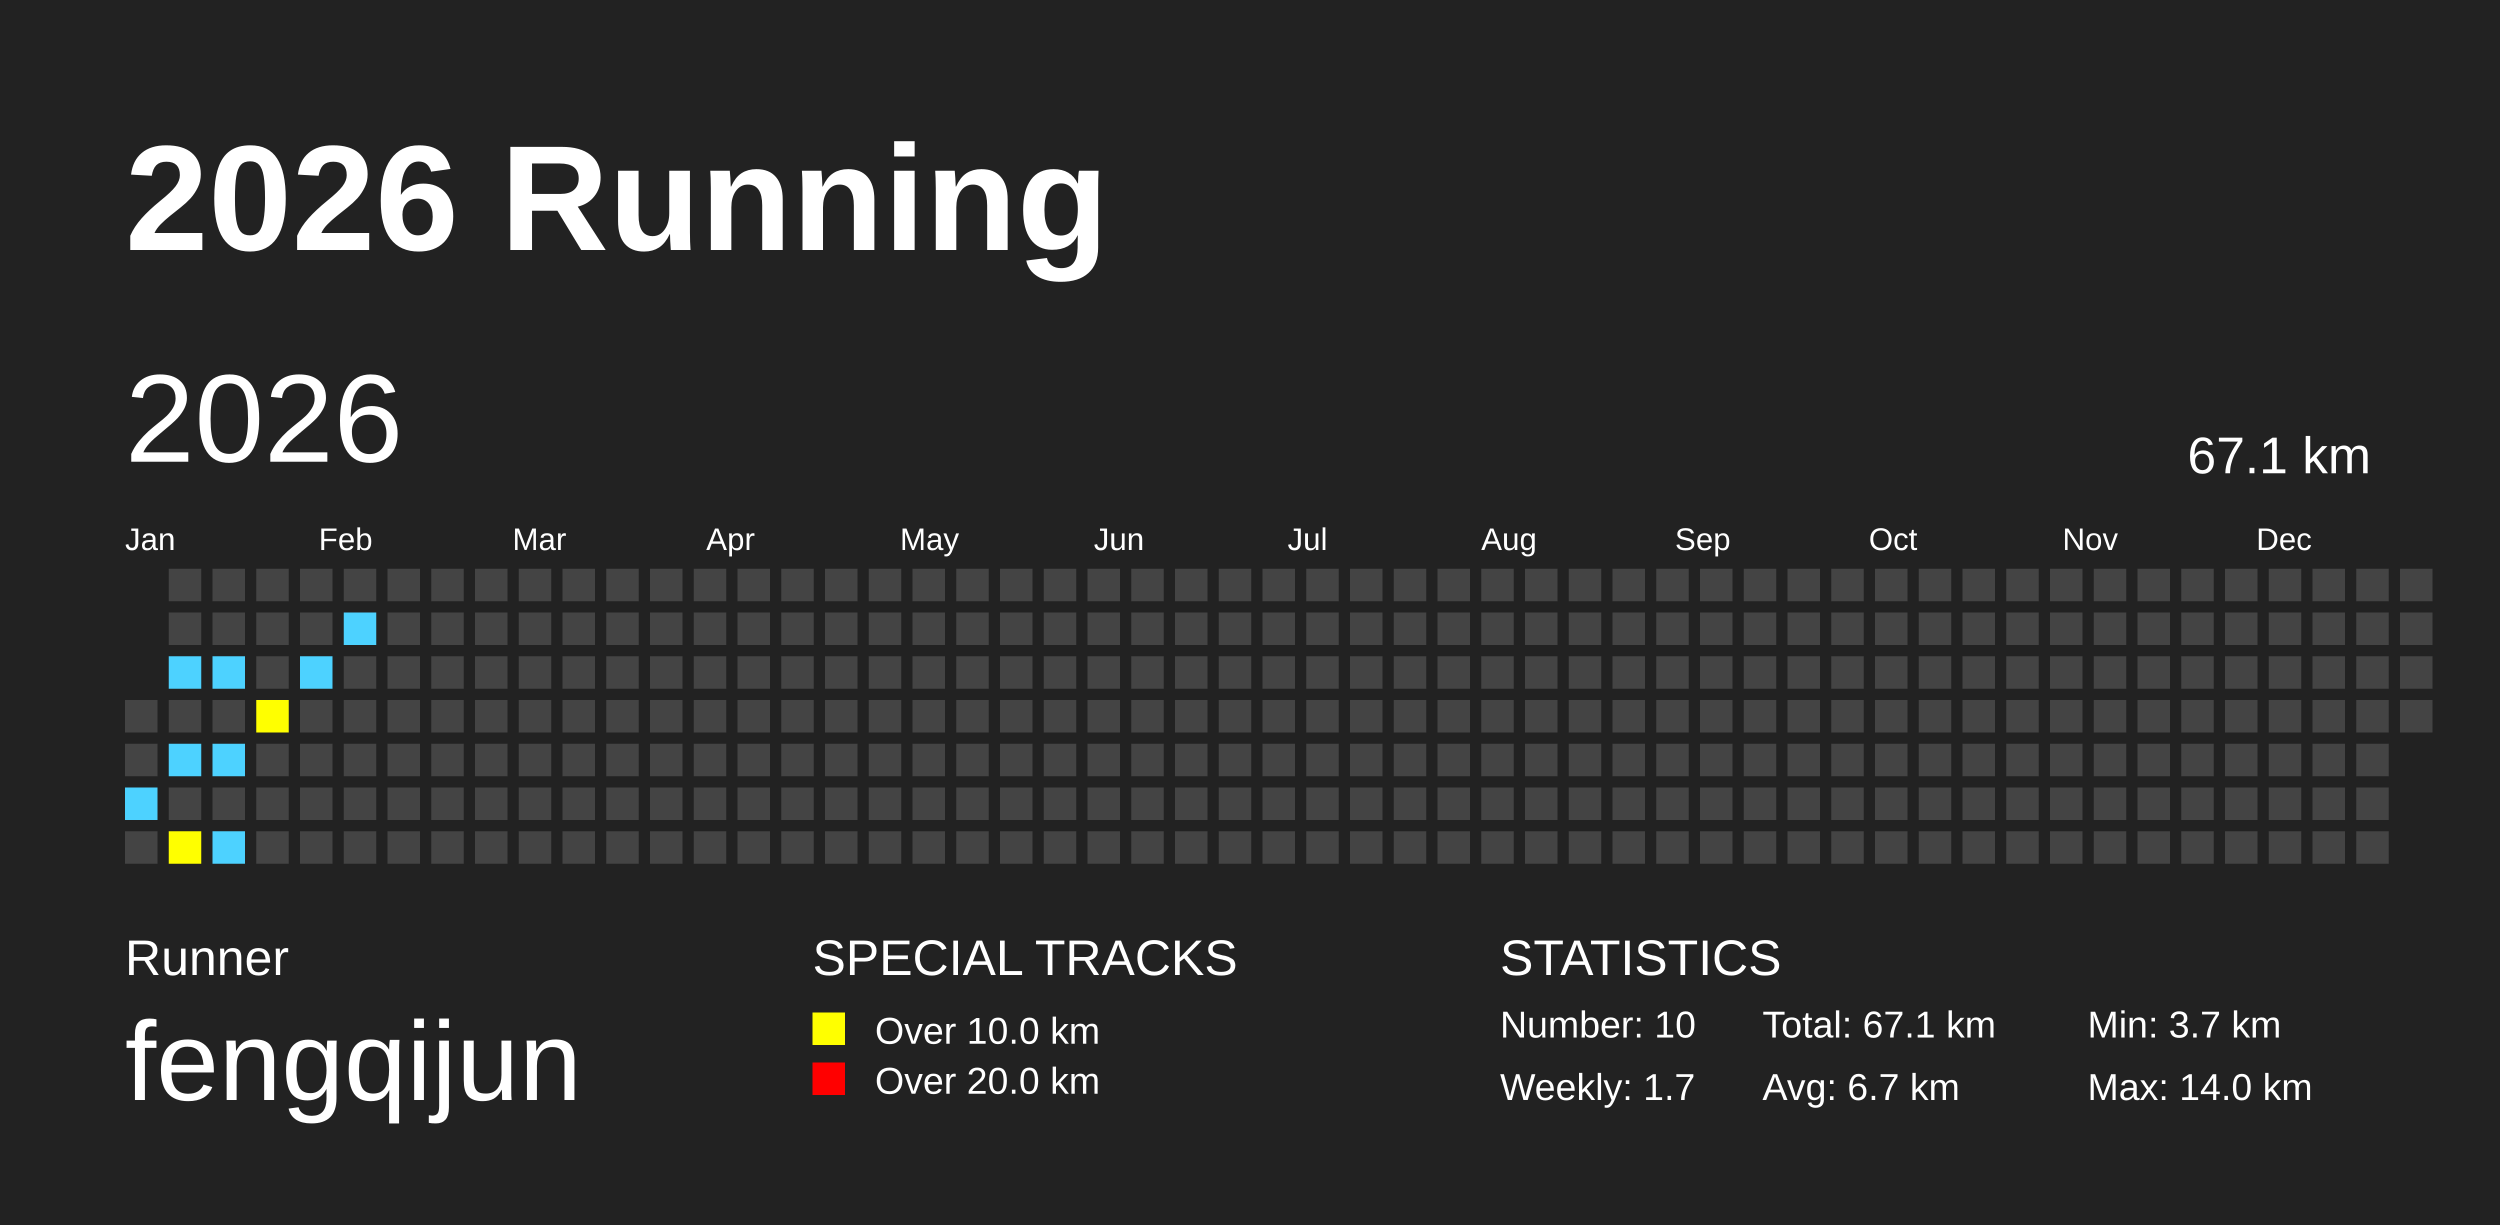
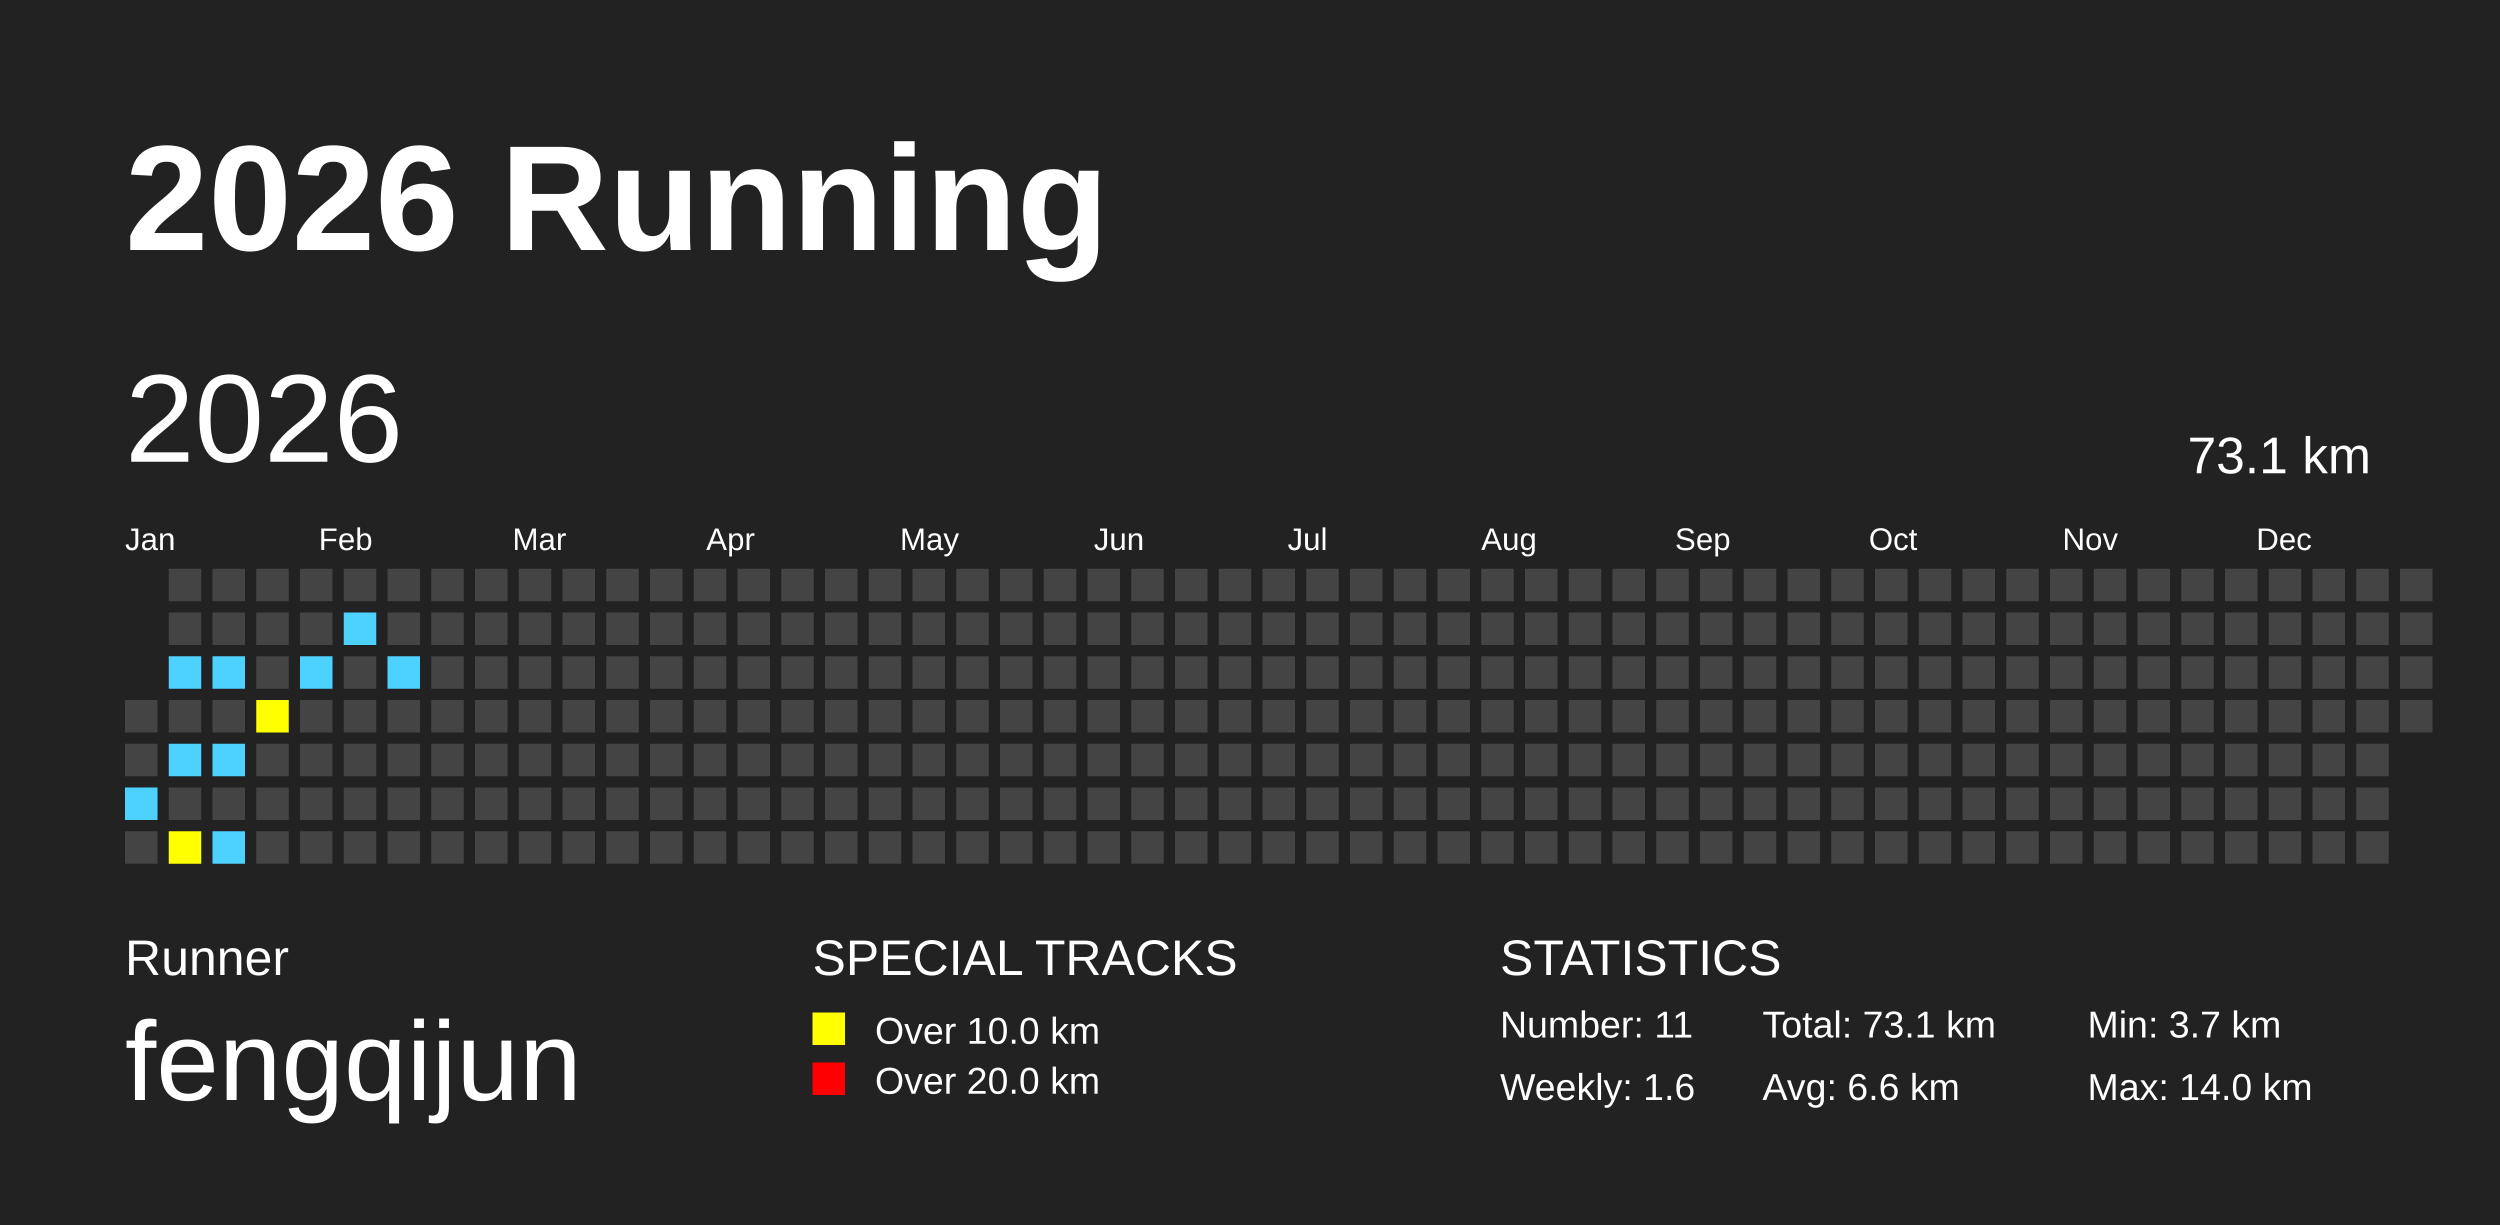
<svg xmlns="http://www.w3.org/2000/svg" baseProfile="full" height="98mm" version="1.1" viewBox="0,0,200,98" width="200mm">
  <defs />
  <rect fill="#222222" height="98" width="200" x="0" y="0" />
  <text fill="#FFFFFF" style="font-size:12px; font-family:Arial; font-weight:bold;" x="10" y="20">2026 Running</text>
  <text fill="#FFFFFF" style="font-size:4px; font-family:Arial" x="10" y="78">Runner</text>
  <text fill="#FFFFFF" style="font-size:9px; font-family:Arial" x="10" y="88">fengqijun</text>
  <text fill="#FFFFFF" style="font-size:4px; font-family:Arial" x="65" y="78">SPECIAL TRACKS</text>
  <rect fill="yellow" height="2.6" width="2.6" x="65" y="81" />
  <text fill="#FFFFFF" style="font-size:3px; font-family:Arial" x="70" y="83.5">Over 10.0 km</text>
  <rect fill="red" height="2.6" width="2.6" x="65" y="85" />
  <text fill="#FFFFFF" style="font-size:3px; font-family:Arial" x="70" y="87.5">Over 20.0 km</text>
  <text fill="#FFFFFF" style="font-size:4px; font-family:Arial" x="120" y="78">STATISTICS</text>
-   <text fill="#FFFFFF" style="font-size:3px; font-family:Arial" x="120" y="83">Number: 10</text>
-   <text fill="#FFFFFF" style="font-size:3px; font-family:Arial" x="120" y="88">Weekly: 1.7</text>
-   <text fill="#FFFFFF" style="font-size:3px; font-family:Arial" x="141" y="83">Total: 67.1 km</text>
-   <text fill="#FFFFFF" style="font-size:3px; font-family:Arial" x="141" y="88">Avg: 6.7 km</text>
+   <text fill="#FFFFFF" style="font-size:3px; font-family:Arial" x="120" y="83">Number: 11</text>
+   <text fill="#FFFFFF" style="font-size:3px; font-family:Arial" x="120" y="88">Weekly: 1.6</text>
+   <text fill="#FFFFFF" style="font-size:3px; font-family:Arial" x="141" y="83">Total: 73.1 km</text>
+   <text fill="#FFFFFF" style="font-size:3px; font-family:Arial" x="141" y="88">Avg: 6.6 km</text>
  <text fill="#FFFFFF" style="font-size:3px; font-family:Arial" x="167" y="83">Min: 3.7 km</text>
  <text fill="#FFFFFF" style="font-size:3px; font-family:Arial" x="167" y="88">Max: 14.0 km</text>
  <text dominant-baseline="hanging" fill="#FFFFFF" style="font-size:10.0px; font-family:Arial;" x="10" y="30">2026</text>
-   <text dominant-baseline="hanging" fill="#FFFFFF" style="font-size:4.125px; font-family:Arial;" x="175" y="35">67.1 km</text>
+   <text dominant-baseline="hanging" fill="#FFFFFF" style="font-size:4.125px; font-family:Arial;" x="175" y="35">73.1 km</text>
  <text fill="#FFFFFF" style="font-size:2.5px; font-family:Arial" x="10.0" y="44">Jan</text>
  <text fill="#FFFFFF" style="font-size:2.5px; font-family:Arial" x="25.5" y="44">Feb</text>
  <text fill="#FFFFFF" style="font-size:2.5px; font-family:Arial" x="41.0" y="44">Mar</text>
  <text fill="#FFFFFF" style="font-size:2.5px; font-family:Arial" x="56.5" y="44">Apr</text>
  <text fill="#FFFFFF" style="font-size:2.5px; font-family:Arial" x="72.0" y="44">May</text>
  <text fill="#FFFFFF" style="font-size:2.5px; font-family:Arial" x="87.5" y="44">Jun</text>
  <text fill="#FFFFFF" style="font-size:2.5px; font-family:Arial" x="103.0" y="44">Jul</text>
  <text fill="#FFFFFF" style="font-size:2.5px; font-family:Arial" x="118.5" y="44">Aug</text>
  <text fill="#FFFFFF" style="font-size:2.5px; font-family:Arial" x="134.0" y="44">Sep</text>
  <text fill="#FFFFFF" style="font-size:2.5px; font-family:Arial" x="149.5" y="44">Oct</text>
  <text fill="#FFFFFF" style="font-size:2.5px; font-family:Arial" x="165.0" y="44">Nov</text>
  <text fill="#FFFFFF" style="font-size:2.5px; font-family:Arial" x="180.5" y="44">Dec</text>
  <rect fill="#444444" height="2.6" width="2.6" x="10.0" y="56.0" />
  <rect fill="#444444" height="2.6" width="2.6" x="10.0" y="59.5" />
  <rect fill="#4DD2FF" height="2.6" width="2.6" x="10.0" y="63.0" />
  <rect fill="#444444" height="2.6" width="2.6" x="10.0" y="66.5" />
  <rect fill="#444444" height="2.6" width="2.6" x="13.5" y="45.5" />
  <rect fill="#444444" height="2.6" width="2.6" x="13.5" y="49.0" />
  <rect fill="#4DD2FF" height="2.6" width="2.6" x="13.5" y="52.5" />
  <rect fill="#444444" height="2.6" width="2.6" x="13.5" y="56.0" />
  <rect fill="#4DD2FF" height="2.6" width="2.6" x="13.5" y="59.5" />
  <rect fill="#444444" height="2.6" width="2.6" x="13.5" y="63.0" />
  <rect fill="yellow" height="2.6" width="2.6" x="13.5" y="66.5" />
  <rect fill="#444444" height="2.6" width="2.6" x="17.0" y="45.5" />
  <rect fill="#444444" height="2.6" width="2.6" x="17.0" y="49.0" />
  <rect fill="#4DD2FF" height="2.6" width="2.6" x="17.0" y="52.5" />
  <rect fill="#444444" height="2.6" width="2.6" x="17.0" y="56.0" />
  <rect fill="#4DD2FF" height="2.6" width="2.6" x="17.0" y="59.5" />
  <rect fill="#444444" height="2.6" width="2.6" x="17.0" y="63.0" />
  <rect fill="#4DD2FF" height="2.6" width="2.6" x="17.0" y="66.5" />
  <rect fill="#444444" height="2.6" width="2.6" x="20.5" y="45.5" />
  <rect fill="#444444" height="2.6" width="2.6" x="20.5" y="49.0" />
  <rect fill="#444444" height="2.6" width="2.6" x="20.5" y="52.5" />
  <rect fill="yellow" height="2.6" width="2.6" x="20.5" y="56.0" />
  <rect fill="#444444" height="2.6" width="2.6" x="20.5" y="59.5" />
  <rect fill="#444444" height="2.6" width="2.6" x="20.5" y="63.0" />
  <rect fill="#444444" height="2.6" width="2.6" x="20.5" y="66.5" />
  <rect fill="#444444" height="2.6" width="2.6" x="24.0" y="45.5" />
  <rect fill="#444444" height="2.6" width="2.6" x="24.0" y="49.0" />
  <rect fill="#4DD2FF" height="2.6" width="2.6" x="24.0" y="52.5" />
  <rect fill="#444444" height="2.6" width="2.6" x="24.0" y="56.0" />
  <rect fill="#444444" height="2.6" width="2.6" x="24.0" y="59.5" />
  <rect fill="#444444" height="2.6" width="2.6" x="24.0" y="63.0" />
  <rect fill="#444444" height="2.6" width="2.6" x="24.0" y="66.5" />
  <rect fill="#444444" height="2.6" width="2.6" x="27.5" y="45.5" />
  <rect fill="#4DD2FF" height="2.6" width="2.6" x="27.5" y="49.0" />
  <rect fill="#444444" height="2.6" width="2.6" x="27.5" y="52.5" />
  <rect fill="#444444" height="2.6" width="2.6" x="27.5" y="56.0" />
  <rect fill="#444444" height="2.6" width="2.6" x="27.5" y="59.5" />
  <rect fill="#444444" height="2.6" width="2.6" x="27.5" y="63.0" />
  <rect fill="#444444" height="2.6" width="2.6" x="27.5" y="66.5" />
  <rect fill="#444444" height="2.6" width="2.6" x="31.0" y="45.5" />
  <rect fill="#444444" height="2.6" width="2.6" x="31.0" y="49.0" />
-   <rect fill="#444444" height="2.6" width="2.6" x="31.0" y="52.5" />
+   <rect fill="#4DD2FF" height="2.6" width="2.6" x="31.0" y="52.5" />
  <rect fill="#444444" height="2.6" width="2.6" x="31.0" y="56.0" />
  <rect fill="#444444" height="2.6" width="2.6" x="31.0" y="59.5" />
  <rect fill="#444444" height="2.6" width="2.6" x="31.0" y="63.0" />
  <rect fill="#444444" height="2.6" width="2.6" x="31.0" y="66.5" />
  <rect fill="#444444" height="2.6" width="2.6" x="34.5" y="45.5" />
  <rect fill="#444444" height="2.6" width="2.6" x="34.5" y="49.0" />
  <rect fill="#444444" height="2.6" width="2.6" x="34.5" y="52.5" />
  <rect fill="#444444" height="2.6" width="2.6" x="34.5" y="56.0" />
  <rect fill="#444444" height="2.6" width="2.6" x="34.5" y="59.5" />
  <rect fill="#444444" height="2.6" width="2.6" x="34.5" y="63.0" />
  <rect fill="#444444" height="2.6" width="2.6" x="34.5" y="66.5" />
  <rect fill="#444444" height="2.6" width="2.6" x="38.0" y="45.5" />
  <rect fill="#444444" height="2.6" width="2.6" x="38.0" y="49.0" />
  <rect fill="#444444" height="2.6" width="2.6" x="38.0" y="52.5" />
  <rect fill="#444444" height="2.6" width="2.6" x="38.0" y="56.0" />
  <rect fill="#444444" height="2.6" width="2.6" x="38.0" y="59.5" />
  <rect fill="#444444" height="2.6" width="2.6" x="38.0" y="63.0" />
  <rect fill="#444444" height="2.6" width="2.6" x="38.0" y="66.5" />
  <rect fill="#444444" height="2.6" width="2.6" x="41.5" y="45.5" />
  <rect fill="#444444" height="2.6" width="2.6" x="41.5" y="49.0" />
  <rect fill="#444444" height="2.6" width="2.6" x="41.5" y="52.5" />
  <rect fill="#444444" height="2.6" width="2.6" x="41.5" y="56.0" />
  <rect fill="#444444" height="2.6" width="2.6" x="41.5" y="59.5" />
  <rect fill="#444444" height="2.6" width="2.6" x="41.5" y="63.0" />
  <rect fill="#444444" height="2.6" width="2.6" x="41.5" y="66.5" />
  <rect fill="#444444" height="2.6" width="2.6" x="45.0" y="45.5" />
  <rect fill="#444444" height="2.6" width="2.6" x="45.0" y="49.0" />
  <rect fill="#444444" height="2.6" width="2.6" x="45.0" y="52.5" />
  <rect fill="#444444" height="2.6" width="2.6" x="45.0" y="56.0" />
  <rect fill="#444444" height="2.6" width="2.6" x="45.0" y="59.5" />
  <rect fill="#444444" height="2.6" width="2.6" x="45.0" y="63.0" />
  <rect fill="#444444" height="2.6" width="2.6" x="45.0" y="66.5" />
  <rect fill="#444444" height="2.6" width="2.6" x="48.5" y="45.5" />
  <rect fill="#444444" height="2.6" width="2.6" x="48.5" y="49.0" />
  <rect fill="#444444" height="2.6" width="2.6" x="48.5" y="52.5" />
  <rect fill="#444444" height="2.6" width="2.6" x="48.5" y="56.0" />
  <rect fill="#444444" height="2.6" width="2.6" x="48.5" y="59.5" />
  <rect fill="#444444" height="2.6" width="2.6" x="48.5" y="63.0" />
  <rect fill="#444444" height="2.6" width="2.6" x="48.5" y="66.5" />
  <rect fill="#444444" height="2.6" width="2.6" x="52.0" y="45.5" />
  <rect fill="#444444" height="2.6" width="2.6" x="52.0" y="49.0" />
  <rect fill="#444444" height="2.6" width="2.6" x="52.0" y="52.5" />
  <rect fill="#444444" height="2.6" width="2.6" x="52.0" y="56.0" />
  <rect fill="#444444" height="2.6" width="2.6" x="52.0" y="59.5" />
  <rect fill="#444444" height="2.6" width="2.6" x="52.0" y="63.0" />
  <rect fill="#444444" height="2.6" width="2.6" x="52.0" y="66.5" />
  <rect fill="#444444" height="2.6" width="2.6" x="55.5" y="45.5" />
  <rect fill="#444444" height="2.6" width="2.6" x="55.5" y="49.0" />
  <rect fill="#444444" height="2.6" width="2.6" x="55.5" y="52.5" />
  <rect fill="#444444" height="2.6" width="2.6" x="55.5" y="56.0" />
  <rect fill="#444444" height="2.6" width="2.6" x="55.5" y="59.5" />
  <rect fill="#444444" height="2.6" width="2.6" x="55.5" y="63.0" />
  <rect fill="#444444" height="2.6" width="2.6" x="55.5" y="66.5" />
  <rect fill="#444444" height="2.6" width="2.6" x="59.0" y="45.5" />
  <rect fill="#444444" height="2.6" width="2.6" x="59.0" y="49.0" />
  <rect fill="#444444" height="2.6" width="2.6" x="59.0" y="52.5" />
  <rect fill="#444444" height="2.6" width="2.6" x="59.0" y="56.0" />
  <rect fill="#444444" height="2.6" width="2.6" x="59.0" y="59.5" />
  <rect fill="#444444" height="2.6" width="2.6" x="59.0" y="63.0" />
  <rect fill="#444444" height="2.6" width="2.6" x="59.0" y="66.5" />
  <rect fill="#444444" height="2.6" width="2.6" x="62.5" y="45.5" />
  <rect fill="#444444" height="2.6" width="2.6" x="62.5" y="49.0" />
  <rect fill="#444444" height="2.6" width="2.6" x="62.5" y="52.5" />
  <rect fill="#444444" height="2.6" width="2.6" x="62.5" y="56.0" />
  <rect fill="#444444" height="2.6" width="2.6" x="62.5" y="59.5" />
  <rect fill="#444444" height="2.6" width="2.6" x="62.5" y="63.0" />
  <rect fill="#444444" height="2.6" width="2.6" x="62.5" y="66.5" />
  <rect fill="#444444" height="2.6" width="2.6" x="66.0" y="45.5" />
  <rect fill="#444444" height="2.6" width="2.6" x="66.0" y="49.0" />
  <rect fill="#444444" height="2.6" width="2.6" x="66.0" y="52.5" />
  <rect fill="#444444" height="2.6" width="2.6" x="66.0" y="56.0" />
  <rect fill="#444444" height="2.6" width="2.6" x="66.0" y="59.5" />
  <rect fill="#444444" height="2.6" width="2.6" x="66.0" y="63.0" />
  <rect fill="#444444" height="2.6" width="2.6" x="66.0" y="66.5" />
  <rect fill="#444444" height="2.6" width="2.6" x="69.5" y="45.5" />
  <rect fill="#444444" height="2.6" width="2.6" x="69.5" y="49.0" />
  <rect fill="#444444" height="2.6" width="2.6" x="69.5" y="52.5" />
  <rect fill="#444444" height="2.6" width="2.6" x="69.5" y="56.0" />
  <rect fill="#444444" height="2.6" width="2.6" x="69.5" y="59.5" />
  <rect fill="#444444" height="2.6" width="2.6" x="69.5" y="63.0" />
  <rect fill="#444444" height="2.6" width="2.6" x="69.5" y="66.5" />
  <rect fill="#444444" height="2.6" width="2.6" x="73.0" y="45.5" />
  <rect fill="#444444" height="2.6" width="2.6" x="73.0" y="49.0" />
  <rect fill="#444444" height="2.6" width="2.6" x="73.0" y="52.5" />
  <rect fill="#444444" height="2.6" width="2.6" x="73.0" y="56.0" />
  <rect fill="#444444" height="2.6" width="2.6" x="73.0" y="59.5" />
  <rect fill="#444444" height="2.6" width="2.6" x="73.0" y="63.0" />
  <rect fill="#444444" height="2.6" width="2.6" x="73.0" y="66.5" />
  <rect fill="#444444" height="2.6" width="2.6" x="76.5" y="45.5" />
  <rect fill="#444444" height="2.6" width="2.6" x="76.5" y="49.0" />
  <rect fill="#444444" height="2.6" width="2.6" x="76.5" y="52.5" />
  <rect fill="#444444" height="2.6" width="2.6" x="76.5" y="56.0" />
  <rect fill="#444444" height="2.6" width="2.6" x="76.5" y="59.5" />
  <rect fill="#444444" height="2.6" width="2.6" x="76.5" y="63.0" />
  <rect fill="#444444" height="2.6" width="2.6" x="76.5" y="66.5" />
  <rect fill="#444444" height="2.6" width="2.6" x="80.0" y="45.5" />
  <rect fill="#444444" height="2.6" width="2.6" x="80.0" y="49.0" />
  <rect fill="#444444" height="2.6" width="2.6" x="80.0" y="52.5" />
  <rect fill="#444444" height="2.6" width="2.6" x="80.0" y="56.0" />
  <rect fill="#444444" height="2.6" width="2.6" x="80.0" y="59.5" />
  <rect fill="#444444" height="2.6" width="2.6" x="80.0" y="63.0" />
  <rect fill="#444444" height="2.6" width="2.6" x="80.0" y="66.5" />
  <rect fill="#444444" height="2.6" width="2.6" x="83.5" y="45.5" />
  <rect fill="#444444" height="2.6" width="2.6" x="83.5" y="49.0" />
  <rect fill="#444444" height="2.6" width="2.6" x="83.5" y="52.5" />
  <rect fill="#444444" height="2.6" width="2.6" x="83.5" y="56.0" />
  <rect fill="#444444" height="2.6" width="2.6" x="83.5" y="59.5" />
  <rect fill="#444444" height="2.6" width="2.6" x="83.5" y="63.0" />
  <rect fill="#444444" height="2.6" width="2.6" x="83.5" y="66.5" />
  <rect fill="#444444" height="2.6" width="2.6" x="87.0" y="45.5" />
  <rect fill="#444444" height="2.6" width="2.6" x="87.0" y="49.0" />
  <rect fill="#444444" height="2.6" width="2.6" x="87.0" y="52.5" />
  <rect fill="#444444" height="2.6" width="2.6" x="87.0" y="56.0" />
  <rect fill="#444444" height="2.6" width="2.6" x="87.0" y="59.5" />
  <rect fill="#444444" height="2.6" width="2.6" x="87.0" y="63.0" />
  <rect fill="#444444" height="2.6" width="2.6" x="87.0" y="66.5" />
  <rect fill="#444444" height="2.6" width="2.6" x="90.5" y="45.5" />
  <rect fill="#444444" height="2.6" width="2.6" x="90.5" y="49.0" />
  <rect fill="#444444" height="2.6" width="2.6" x="90.5" y="52.5" />
  <rect fill="#444444" height="2.6" width="2.6" x="90.5" y="56.0" />
  <rect fill="#444444" height="2.6" width="2.6" x="90.5" y="59.5" />
  <rect fill="#444444" height="2.6" width="2.6" x="90.5" y="63.0" />
  <rect fill="#444444" height="2.6" width="2.6" x="90.5" y="66.5" />
  <rect fill="#444444" height="2.6" width="2.6" x="94.0" y="45.5" />
  <rect fill="#444444" height="2.6" width="2.6" x="94.0" y="49.0" />
  <rect fill="#444444" height="2.6" width="2.6" x="94.0" y="52.5" />
  <rect fill="#444444" height="2.6" width="2.6" x="94.0" y="56.0" />
  <rect fill="#444444" height="2.6" width="2.6" x="94.0" y="59.5" />
  <rect fill="#444444" height="2.6" width="2.6" x="94.0" y="63.0" />
  <rect fill="#444444" height="2.6" width="2.6" x="94.0" y="66.5" />
  <rect fill="#444444" height="2.6" width="2.6" x="97.5" y="45.5" />
  <rect fill="#444444" height="2.6" width="2.6" x="97.5" y="49.0" />
  <rect fill="#444444" height="2.6" width="2.6" x="97.5" y="52.5" />
  <rect fill="#444444" height="2.6" width="2.6" x="97.5" y="56.0" />
  <rect fill="#444444" height="2.6" width="2.6" x="97.5" y="59.5" />
  <rect fill="#444444" height="2.6" width="2.6" x="97.5" y="63.0" />
  <rect fill="#444444" height="2.6" width="2.6" x="97.5" y="66.5" />
  <rect fill="#444444" height="2.6" width="2.6" x="101.0" y="45.5" />
  <rect fill="#444444" height="2.6" width="2.6" x="101.0" y="49.0" />
  <rect fill="#444444" height="2.6" width="2.6" x="101.0" y="52.5" />
  <rect fill="#444444" height="2.6" width="2.6" x="101.0" y="56.0" />
  <rect fill="#444444" height="2.6" width="2.6" x="101.0" y="59.5" />
  <rect fill="#444444" height="2.6" width="2.6" x="101.0" y="63.0" />
  <rect fill="#444444" height="2.6" width="2.6" x="101.0" y="66.5" />
  <rect fill="#444444" height="2.6" width="2.6" x="104.5" y="45.5" />
  <rect fill="#444444" height="2.6" width="2.6" x="104.5" y="49.0" />
  <rect fill="#444444" height="2.6" width="2.6" x="104.5" y="52.5" />
  <rect fill="#444444" height="2.6" width="2.6" x="104.5" y="56.0" />
  <rect fill="#444444" height="2.6" width="2.6" x="104.5" y="59.5" />
  <rect fill="#444444" height="2.6" width="2.6" x="104.5" y="63.0" />
  <rect fill="#444444" height="2.6" width="2.6" x="104.5" y="66.5" />
  <rect fill="#444444" height="2.6" width="2.6" x="108.0" y="45.5" />
  <rect fill="#444444" height="2.6" width="2.6" x="108.0" y="49.0" />
  <rect fill="#444444" height="2.6" width="2.6" x="108.0" y="52.5" />
  <rect fill="#444444" height="2.6" width="2.6" x="108.0" y="56.0" />
  <rect fill="#444444" height="2.6" width="2.6" x="108.0" y="59.5" />
  <rect fill="#444444" height="2.6" width="2.6" x="108.0" y="63.0" />
  <rect fill="#444444" height="2.6" width="2.6" x="108.0" y="66.5" />
  <rect fill="#444444" height="2.6" width="2.6" x="111.5" y="45.5" />
  <rect fill="#444444" height="2.6" width="2.6" x="111.5" y="49.0" />
  <rect fill="#444444" height="2.6" width="2.6" x="111.5" y="52.5" />
  <rect fill="#444444" height="2.6" width="2.6" x="111.5" y="56.0" />
  <rect fill="#444444" height="2.6" width="2.6" x="111.5" y="59.5" />
  <rect fill="#444444" height="2.6" width="2.6" x="111.5" y="63.0" />
  <rect fill="#444444" height="2.6" width="2.6" x="111.5" y="66.5" />
  <rect fill="#444444" height="2.6" width="2.6" x="115.0" y="45.5" />
  <rect fill="#444444" height="2.6" width="2.6" x="115.0" y="49.0" />
  <rect fill="#444444" height="2.6" width="2.6" x="115.0" y="52.5" />
  <rect fill="#444444" height="2.6" width="2.6" x="115.0" y="56.0" />
  <rect fill="#444444" height="2.6" width="2.6" x="115.0" y="59.5" />
  <rect fill="#444444" height="2.6" width="2.6" x="115.0" y="63.0" />
  <rect fill="#444444" height="2.6" width="2.6" x="115.0" y="66.5" />
  <rect fill="#444444" height="2.6" width="2.6" x="118.5" y="45.5" />
  <rect fill="#444444" height="2.6" width="2.6" x="118.5" y="49.0" />
  <rect fill="#444444" height="2.6" width="2.6" x="118.5" y="52.5" />
  <rect fill="#444444" height="2.6" width="2.6" x="118.5" y="56.0" />
  <rect fill="#444444" height="2.6" width="2.6" x="118.5" y="59.5" />
  <rect fill="#444444" height="2.6" width="2.6" x="118.5" y="63.0" />
  <rect fill="#444444" height="2.6" width="2.6" x="118.5" y="66.5" />
  <rect fill="#444444" height="2.6" width="2.6" x="122.0" y="45.5" />
  <rect fill="#444444" height="2.6" width="2.6" x="122.0" y="49.0" />
  <rect fill="#444444" height="2.6" width="2.6" x="122.0" y="52.5" />
  <rect fill="#444444" height="2.6" width="2.6" x="122.0" y="56.0" />
  <rect fill="#444444" height="2.6" width="2.6" x="122.0" y="59.5" />
  <rect fill="#444444" height="2.6" width="2.6" x="122.0" y="63.0" />
  <rect fill="#444444" height="2.6" width="2.6" x="122.0" y="66.5" />
  <rect fill="#444444" height="2.6" width="2.6" x="125.5" y="45.5" />
  <rect fill="#444444" height="2.6" width="2.6" x="125.5" y="49.0" />
  <rect fill="#444444" height="2.6" width="2.6" x="125.5" y="52.5" />
  <rect fill="#444444" height="2.6" width="2.6" x="125.5" y="56.0" />
  <rect fill="#444444" height="2.6" width="2.6" x="125.5" y="59.5" />
  <rect fill="#444444" height="2.6" width="2.6" x="125.5" y="63.0" />
  <rect fill="#444444" height="2.6" width="2.6" x="125.5" y="66.5" />
  <rect fill="#444444" height="2.6" width="2.6" x="129.0" y="45.5" />
  <rect fill="#444444" height="2.6" width="2.6" x="129.0" y="49.0" />
  <rect fill="#444444" height="2.6" width="2.6" x="129.0" y="52.5" />
  <rect fill="#444444" height="2.6" width="2.6" x="129.0" y="56.0" />
  <rect fill="#444444" height="2.6" width="2.6" x="129.0" y="59.5" />
  <rect fill="#444444" height="2.6" width="2.6" x="129.0" y="63.0" />
  <rect fill="#444444" height="2.6" width="2.6" x="129.0" y="66.5" />
  <rect fill="#444444" height="2.6" width="2.6" x="132.5" y="45.5" />
  <rect fill="#444444" height="2.6" width="2.6" x="132.5" y="49.0" />
  <rect fill="#444444" height="2.6" width="2.6" x="132.5" y="52.5" />
  <rect fill="#444444" height="2.6" width="2.6" x="132.5" y="56.0" />
  <rect fill="#444444" height="2.6" width="2.6" x="132.5" y="59.5" />
  <rect fill="#444444" height="2.6" width="2.6" x="132.5" y="63.0" />
  <rect fill="#444444" height="2.6" width="2.6" x="132.5" y="66.5" />
  <rect fill="#444444" height="2.6" width="2.6" x="136.0" y="45.5" />
  <rect fill="#444444" height="2.6" width="2.6" x="136.0" y="49.0" />
  <rect fill="#444444" height="2.6" width="2.6" x="136.0" y="52.5" />
  <rect fill="#444444" height="2.6" width="2.6" x="136.0" y="56.0" />
  <rect fill="#444444" height="2.6" width="2.6" x="136.0" y="59.5" />
  <rect fill="#444444" height="2.6" width="2.6" x="136.0" y="63.0" />
  <rect fill="#444444" height="2.6" width="2.6" x="136.0" y="66.5" />
  <rect fill="#444444" height="2.6" width="2.6" x="139.5" y="45.5" />
  <rect fill="#444444" height="2.6" width="2.6" x="139.5" y="49.0" />
  <rect fill="#444444" height="2.6" width="2.6" x="139.5" y="52.5" />
  <rect fill="#444444" height="2.6" width="2.6" x="139.5" y="56.0" />
  <rect fill="#444444" height="2.6" width="2.6" x="139.5" y="59.5" />
  <rect fill="#444444" height="2.6" width="2.6" x="139.5" y="63.0" />
  <rect fill="#444444" height="2.6" width="2.6" x="139.5" y="66.5" />
  <rect fill="#444444" height="2.6" width="2.6" x="143.0" y="45.5" />
  <rect fill="#444444" height="2.6" width="2.6" x="143.0" y="49.0" />
  <rect fill="#444444" height="2.6" width="2.6" x="143.0" y="52.5" />
  <rect fill="#444444" height="2.6" width="2.6" x="143.0" y="56.0" />
  <rect fill="#444444" height="2.6" width="2.6" x="143.0" y="59.5" />
  <rect fill="#444444" height="2.6" width="2.6" x="143.0" y="63.0" />
  <rect fill="#444444" height="2.6" width="2.6" x="143.0" y="66.5" />
  <rect fill="#444444" height="2.6" width="2.6" x="146.5" y="45.5" />
  <rect fill="#444444" height="2.6" width="2.6" x="146.5" y="49.0" />
  <rect fill="#444444" height="2.6" width="2.6" x="146.5" y="52.5" />
  <rect fill="#444444" height="2.6" width="2.6" x="146.5" y="56.0" />
  <rect fill="#444444" height="2.6" width="2.6" x="146.5" y="59.5" />
  <rect fill="#444444" height="2.6" width="2.6" x="146.5" y="63.0" />
  <rect fill="#444444" height="2.6" width="2.6" x="146.5" y="66.5" />
  <rect fill="#444444" height="2.6" width="2.6" x="150.0" y="45.5" />
  <rect fill="#444444" height="2.6" width="2.6" x="150.0" y="49.0" />
  <rect fill="#444444" height="2.6" width="2.6" x="150.0" y="52.5" />
  <rect fill="#444444" height="2.6" width="2.6" x="150.0" y="56.0" />
  <rect fill="#444444" height="2.6" width="2.6" x="150.0" y="59.5" />
  <rect fill="#444444" height="2.6" width="2.6" x="150.0" y="63.0" />
  <rect fill="#444444" height="2.6" width="2.6" x="150.0" y="66.5" />
  <rect fill="#444444" height="2.6" width="2.6" x="153.5" y="45.5" />
  <rect fill="#444444" height="2.6" width="2.6" x="153.5" y="49.0" />
  <rect fill="#444444" height="2.6" width="2.6" x="153.5" y="52.5" />
  <rect fill="#444444" height="2.6" width="2.6" x="153.5" y="56.0" />
  <rect fill="#444444" height="2.6" width="2.6" x="153.5" y="59.5" />
  <rect fill="#444444" height="2.6" width="2.6" x="153.5" y="63.0" />
  <rect fill="#444444" height="2.6" width="2.6" x="153.5" y="66.5" />
  <rect fill="#444444" height="2.6" width="2.6" x="157.0" y="45.5" />
  <rect fill="#444444" height="2.6" width="2.6" x="157.0" y="49.0" />
  <rect fill="#444444" height="2.6" width="2.6" x="157.0" y="52.5" />
  <rect fill="#444444" height="2.6" width="2.6" x="157.0" y="56.0" />
  <rect fill="#444444" height="2.6" width="2.6" x="157.0" y="59.5" />
  <rect fill="#444444" height="2.6" width="2.6" x="157.0" y="63.0" />
  <rect fill="#444444" height="2.6" width="2.6" x="157.0" y="66.5" />
  <rect fill="#444444" height="2.6" width="2.6" x="160.5" y="45.5" />
  <rect fill="#444444" height="2.6" width="2.6" x="160.5" y="49.0" />
  <rect fill="#444444" height="2.6" width="2.6" x="160.5" y="52.5" />
  <rect fill="#444444" height="2.6" width="2.6" x="160.5" y="56.0" />
  <rect fill="#444444" height="2.6" width="2.6" x="160.5" y="59.5" />
  <rect fill="#444444" height="2.6" width="2.6" x="160.5" y="63.0" />
  <rect fill="#444444" height="2.6" width="2.6" x="160.5" y="66.5" />
  <rect fill="#444444" height="2.6" width="2.6" x="164.0" y="45.5" />
  <rect fill="#444444" height="2.6" width="2.6" x="164.0" y="49.0" />
  <rect fill="#444444" height="2.6" width="2.6" x="164.0" y="52.5" />
  <rect fill="#444444" height="2.6" width="2.6" x="164.0" y="56.0" />
  <rect fill="#444444" height="2.6" width="2.6" x="164.0" y="59.5" />
  <rect fill="#444444" height="2.6" width="2.6" x="164.0" y="63.0" />
  <rect fill="#444444" height="2.6" width="2.6" x="164.0" y="66.5" />
  <rect fill="#444444" height="2.6" width="2.6" x="167.5" y="45.5" />
  <rect fill="#444444" height="2.6" width="2.6" x="167.5" y="49.0" />
  <rect fill="#444444" height="2.6" width="2.6" x="167.5" y="52.5" />
  <rect fill="#444444" height="2.6" width="2.6" x="167.5" y="56.0" />
  <rect fill="#444444" height="2.6" width="2.6" x="167.5" y="59.5" />
  <rect fill="#444444" height="2.6" width="2.6" x="167.5" y="63.0" />
  <rect fill="#444444" height="2.6" width="2.6" x="167.5" y="66.5" />
  <rect fill="#444444" height="2.6" width="2.6" x="171.0" y="45.5" />
  <rect fill="#444444" height="2.6" width="2.6" x="171.0" y="49.0" />
  <rect fill="#444444" height="2.6" width="2.6" x="171.0" y="52.5" />
  <rect fill="#444444" height="2.6" width="2.6" x="171.0" y="56.0" />
  <rect fill="#444444" height="2.6" width="2.6" x="171.0" y="59.5" />
  <rect fill="#444444" height="2.6" width="2.6" x="171.0" y="63.0" />
  <rect fill="#444444" height="2.6" width="2.6" x="171.0" y="66.5" />
  <rect fill="#444444" height="2.6" width="2.6" x="174.5" y="45.5" />
  <rect fill="#444444" height="2.6" width="2.6" x="174.5" y="49.0" />
  <rect fill="#444444" height="2.6" width="2.6" x="174.5" y="52.5" />
  <rect fill="#444444" height="2.6" width="2.6" x="174.5" y="56.0" />
  <rect fill="#444444" height="2.6" width="2.6" x="174.5" y="59.5" />
  <rect fill="#444444" height="2.6" width="2.6" x="174.5" y="63.0" />
  <rect fill="#444444" height="2.6" width="2.6" x="174.5" y="66.5" />
  <rect fill="#444444" height="2.6" width="2.6" x="178.0" y="45.5" />
  <rect fill="#444444" height="2.6" width="2.6" x="178.0" y="49.0" />
  <rect fill="#444444" height="2.6" width="2.6" x="178.0" y="52.5" />
  <rect fill="#444444" height="2.6" width="2.6" x="178.0" y="56.0" />
  <rect fill="#444444" height="2.6" width="2.6" x="178.0" y="59.5" />
  <rect fill="#444444" height="2.6" width="2.6" x="178.0" y="63.0" />
  <rect fill="#444444" height="2.6" width="2.6" x="178.0" y="66.5" />
  <rect fill="#444444" height="2.6" width="2.6" x="181.5" y="45.5" />
  <rect fill="#444444" height="2.6" width="2.6" x="181.5" y="49.0" />
  <rect fill="#444444" height="2.6" width="2.6" x="181.5" y="52.5" />
  <rect fill="#444444" height="2.6" width="2.6" x="181.5" y="56.0" />
  <rect fill="#444444" height="2.6" width="2.6" x="181.5" y="59.5" />
  <rect fill="#444444" height="2.6" width="2.6" x="181.5" y="63.0" />
  <rect fill="#444444" height="2.6" width="2.6" x="181.5" y="66.5" />
  <rect fill="#444444" height="2.6" width="2.6" x="185.0" y="45.5" />
  <rect fill="#444444" height="2.6" width="2.6" x="185.0" y="49.0" />
  <rect fill="#444444" height="2.6" width="2.6" x="185.0" y="52.5" />
  <rect fill="#444444" height="2.6" width="2.6" x="185.0" y="56.0" />
  <rect fill="#444444" height="2.6" width="2.6" x="185.0" y="59.5" />
  <rect fill="#444444" height="2.6" width="2.6" x="185.0" y="63.0" />
  <rect fill="#444444" height="2.6" width="2.6" x="185.0" y="66.5" />
  <rect fill="#444444" height="2.6" width="2.6" x="188.5" y="45.5" />
  <rect fill="#444444" height="2.6" width="2.6" x="188.5" y="49.0" />
  <rect fill="#444444" height="2.6" width="2.6" x="188.5" y="52.5" />
  <rect fill="#444444" height="2.6" width="2.6" x="188.5" y="56.0" />
  <rect fill="#444444" height="2.6" width="2.6" x="188.5" y="59.5" />
  <rect fill="#444444" height="2.6" width="2.6" x="188.5" y="63.0" />
  <rect fill="#444444" height="2.6" width="2.6" x="188.5" y="66.5" />
  <rect fill="#444444" height="2.6" width="2.6" x="192.0" y="45.5" />
  <rect fill="#444444" height="2.6" width="2.6" x="192.0" y="49.0" />
  <rect fill="#444444" height="2.6" width="2.6" x="192.0" y="52.5" />
  <rect fill="#444444" height="2.6" width="2.6" x="192.0" y="56.0" />
</svg>
